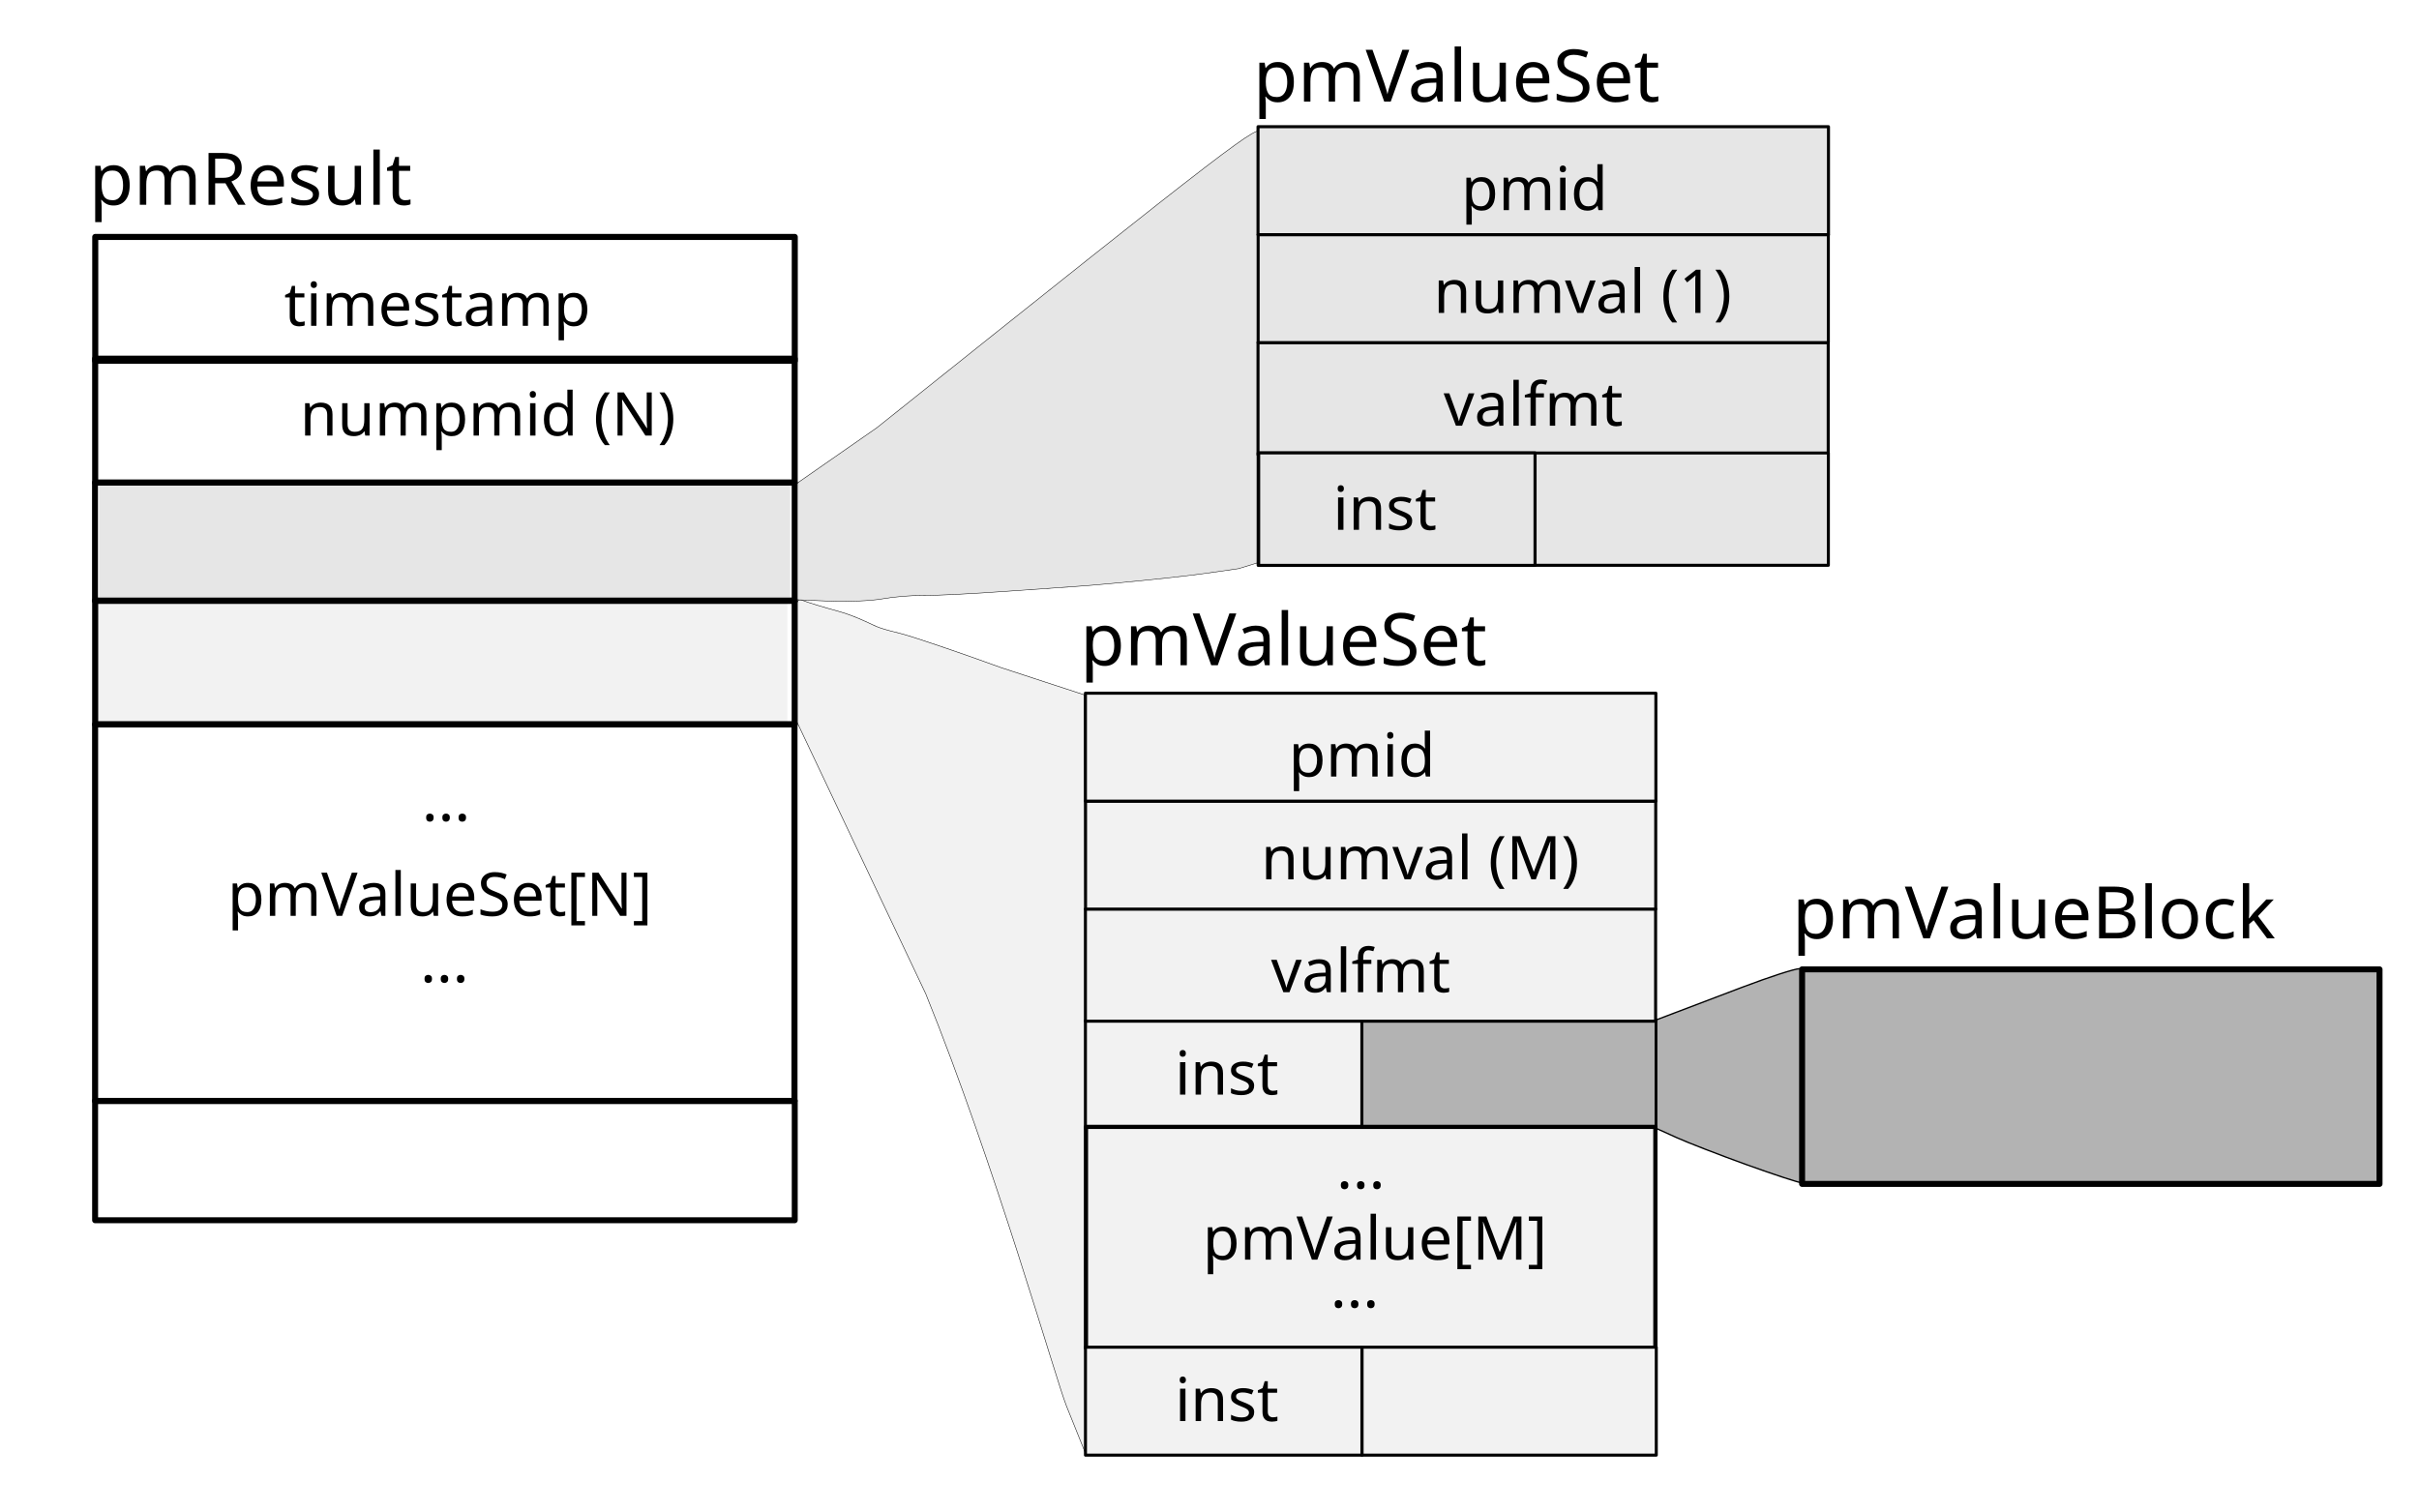
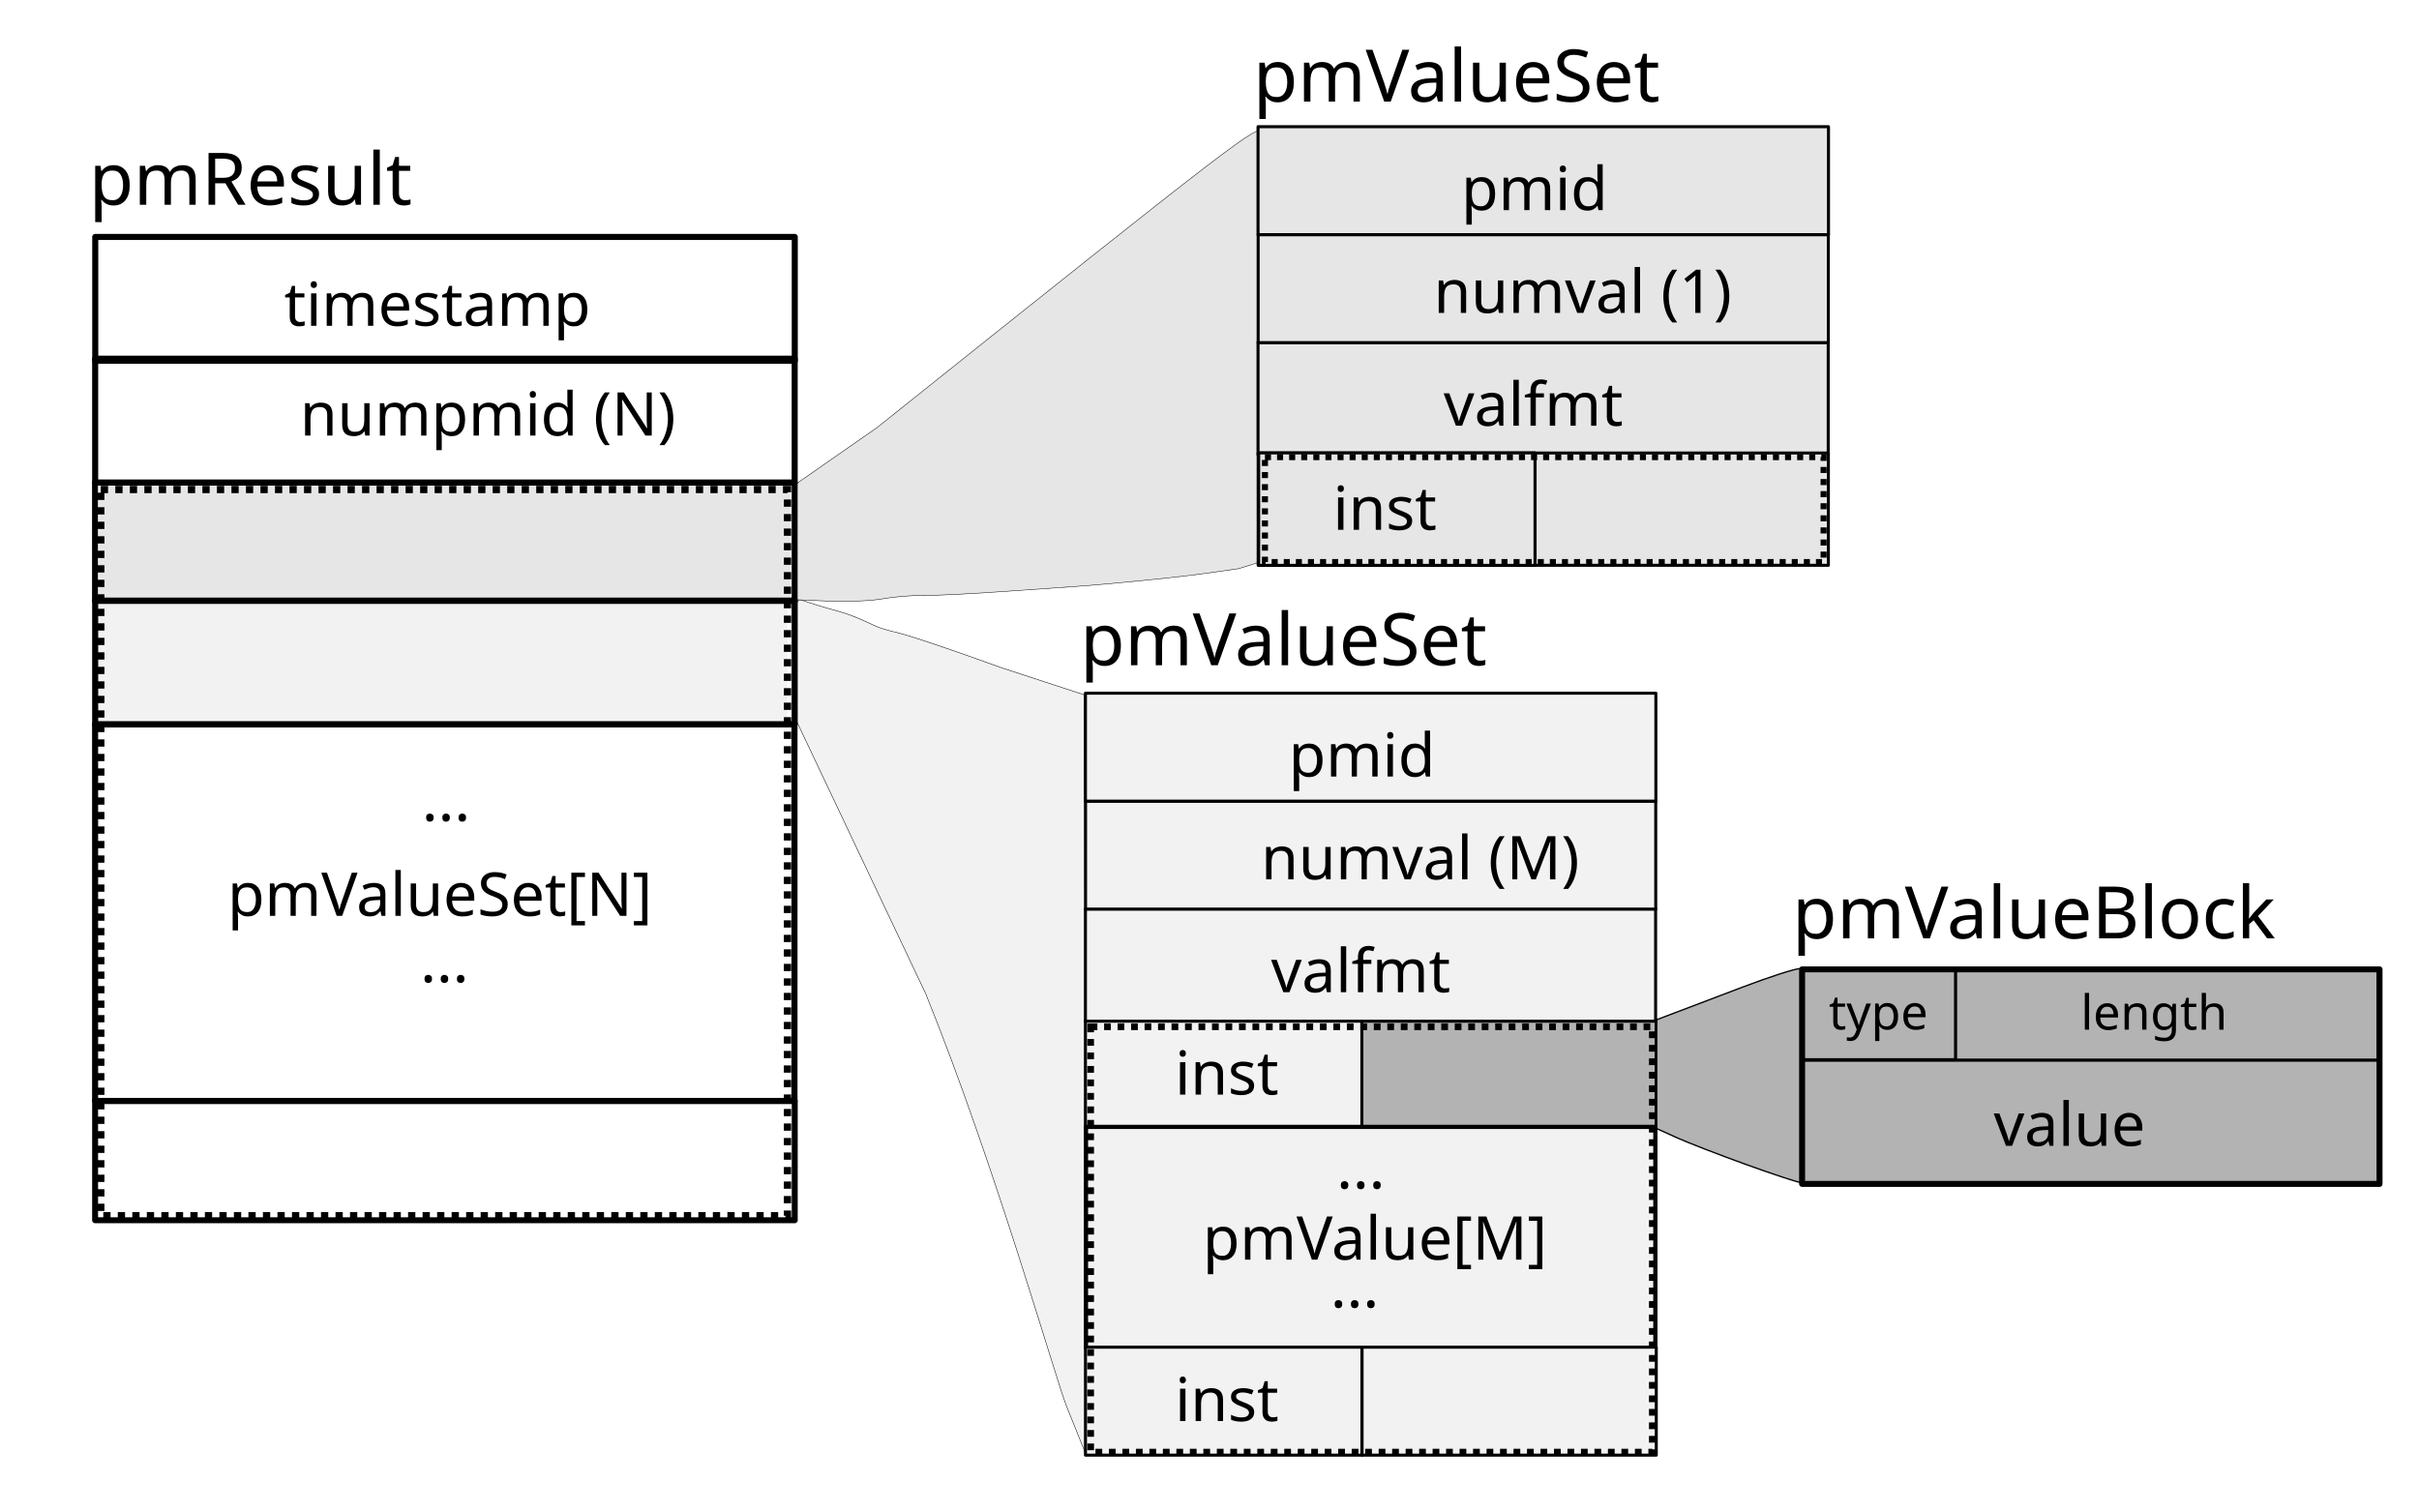
<svg xmlns="http://www.w3.org/2000/svg" width="400" height="250" id="svg2" version="1.1">
  <defs id="defs4">
    </defs>
  <g id="layer1" transform="translate(0,-802.3622)">
    <rect style="fill:none;stroke:#000000;stroke-width:1;stroke-linecap:butt;stroke-linejoin:round;stroke-miterlimit:4;stroke-opacity:1;stroke-dasharray:none" id="rect2928" width="115.671" height="20.485" x="15.75" y="841.549" />
    <text xml:space="preserve" style="font-size:12px;font-style:normal;font-variant:normal;font-weight:normal;font-stretch:normal;text-align:start;line-height:125%;writing-mode:lr-tb;text-anchor:start;fill:#000000;fill-opacity:1;stroke:none;font-family:Sans;-inkscape-font-specification:Sans" x="14.728" y="836.225" id="text3702">
      <tspan id="tspan3704" x="14.728" y="836.225">pmResult</tspan>
    </text>
    <path style="fill:#f2f2f2;fill-opacity:1;stroke:#000000;stroke-width:0.08;stroke-linecap:round;stroke-linejoin:round;stroke-miterlimit:4;stroke-opacity:1;stroke-dasharray:none" d="m 176.344,1034.902 c -1.766,-4.396 -11.889,-40.125 -23.267,-68.175 l -21.951,-46.339 0.253,-7.065 c 0,-11.298 0.102,-12.174 1.36,-11.652 0.748,0.311 3.458,1.136 6.023,1.833 2.565,0.698 5.554,2.213 6.11,2.453 0.603,0.261 1.81,0.656 3.688,1.092 1.878,0.436 9.535,3.024 17.015,5.751 l 13.739,4.495 0.065,31.966 c 0.112,17.326 0.112,45.624 0,62.884 l 0.175,30.75 -3.211,-7.993 z" id="path4451" />
    <path style="fill:#e6e6e6;fill-opacity:1;stroke:#000000;stroke-width:0.077;stroke-linecap:round;stroke-linejoin:round;stroke-miterlimit:4;stroke-opacity:1;stroke-dasharray:none" d="m 137.119,901.785 -5.456,-0.233 0,-8.896 -0.179,-10.146 13.515,-9.405 c 60.03,-47.962 63.283,-50.457 63.547,-48.736 0.142,0.924 0.166,17.705 0.055,37.29 l -0.203,33.646 -3.578,1.108 c -3.489,0.479 -6.658,1.131 -20.852,2.439 -2.484,0.229 -5.024,0.442 -5.644,0.473 -0.621,0.031 -5.87,0.4 -11.665,0.82 -5.795,0.42 -12.06,0.736 -13.923,0.703 -1.863,-0.033 -4.911,0.217 -6.773,0.555 -1.863,0.338 -5.842,0.511 -8.843,0.383 l 0,0 -5e-5,-8e-5 z" id="path4000" />
    <path style="fill:#e6e6e6;fill-opacity:1;stroke:none" d="m 16.373,891.651 0,-9.434 57.143,0 57.143,0 0,9.434 0,9.434 -57.143,0 -57.143,0 0,-9.434 z" id="path4447" />
    <rect style="fill:none;stroke:#000000;stroke-width:1;stroke-linecap:butt;stroke-linejoin:round;stroke-miterlimit:4;stroke-opacity:1;stroke-dasharray:none" id="rect2928-5" width="115.671" height="20.485" x="15.736" y="861.691" />
    <path style="fill:#f2f2f2;fill-opacity:1;stroke:none" d="m 15.824,911.816 0,-9.894 57.186,0 57.186,0 0,9.894 0,9.894 -57.186,0 -57.186,0 0,-9.894 z" id="path4453" />
    <rect style="fill:none;stroke:#000000;stroke-width:0.978;stroke-linecap:round;stroke-linejoin:round;stroke-miterlimit:4;stroke-opacity:1;stroke-dasharray:none" id="rect2928-4" width="115.693" height="19.57" x="15.709" y="882.185" />
    <rect style="fill:none;stroke:#000000;stroke-width:1;stroke-linecap:round;stroke-linejoin:round;stroke-miterlimit:4;stroke-opacity:1;stroke-dasharray:none" id="rect2928-1" width="115.671" height="20.485" x="15.736" y="901.691" />
    <rect style="fill:none;stroke:#000000;stroke-width:1.001;stroke-linecap:round;stroke-linejoin:round;stroke-miterlimit:4;stroke-opacity:1;stroke-dasharray:none" id="rect2928-0" width="115.649" height="62.291" x="15.726" y="922.172" />
    <rect style="fill:none;stroke:#000000;stroke-width:0.982;stroke-linecap:round;stroke-linejoin:round;stroke-miterlimit:4;stroke-opacity:1;stroke-dasharray:none" id="rect2928-57" width="115.689" height="19.744" x="15.727" y="984.441" />
    <text xml:space="preserve" style="font-size:12px;font-style:normal;font-variant:normal;font-weight:normal;font-stretch:normal;text-align:start;line-height:125%;writing-mode:lr-tb;text-anchor:start;fill:#000000;fill-opacity:1;stroke:none;font-family:Sans;-inkscape-font-specification:Sans" x="207.232" y="819.165" id="text3702-6">
      <tspan id="tspan3704-0" x="207.232" y="819.165">pmValueSet</tspan>
    </text>
    <text xml:space="preserve" style="font-size:12px;font-style:normal;font-variant:normal;font-weight:normal;font-stretch:normal;text-align:start;line-height:125%;writing-mode:lr-tb;text-anchor:start;fill:#000000;fill-opacity:1;stroke:none;font-family:Sans;-inkscape-font-specification:Sans" x="178.625" y="912.387" id="text3702-6-9">
      <tspan id="tspan3704-0-4" x="178.625" y="912.387">pmValueSet</tspan>
    </text>
    <text xml:space="preserve" style="font-size:12px;font-style:normal;font-variant:normal;font-weight:normal;font-stretch:normal;text-align:start;line-height:125%;writing-mode:lr-tb;text-anchor:start;fill:#000000;fill-opacity:1;stroke:none;font-family:Sans;-inkscape-font-specification:Sans" x="46.989" y="856.244" id="text3702-4">
      <tspan id="tspan3704-4" x="46.989" y="856.244" style="font-size:10px">timestamp</tspan>
    </text>
    <text xml:space="preserve" style="font-size:12px;font-style:normal;font-variant:normal;font-weight:normal;font-stretch:normal;text-align:start;line-height:125%;writing-mode:lr-tb;text-anchor:start;fill:#000000;fill-opacity:1;stroke:none;font-family:Sans;-inkscape-font-specification:Sans" x="49.605" y="874.407" id="text3702-4-6">
      <tspan id="tspan3704-4-9" x="49.605" y="874.407" style="font-size:10px">numpmid (N)</tspan>
    </text>
    <text xml:space="preserve" style="font-size:12px;font-style:normal;font-variant:normal;font-weight:normal;font-stretch:normal;text-align:start;line-height:125%;writing-mode:lr-tb;text-anchor:start;fill:#000000;fill-opacity:1;stroke:none;font-family:Sans;-inkscape-font-specification:Sans" x="37.628" y="953.844" id="text3702-6-9-71">
      <tspan id="tspan3704-0-4-9" x="37.628" y="953.844" style="font-size:10px">pmValueSet[N]</tspan>
    </text>
    <path style="fill:#b3b3b3;fill-opacity:1;stroke:#000000;stroke-width:0.5;stroke-linecap:round;stroke-linejoin:round;stroke-miterlimit:4;stroke-opacity:1;stroke-dasharray:none" d="m 225.11,980.133 0,-9.104 24.372,0 24.372,0 0,9.104 0,9.104 -24.372,0 -24.372,0 0,-9.104 z" id="path4443" />
    <path style="fill:#b3b3b3;fill-opacity:1;stroke:#000000;stroke-width:0.22;stroke-linecap:round;stroke-linejoin:round;stroke-miterlimit:4;stroke-opacity:1;stroke-dasharray:none" d="m 288.849,995.012 c -4.57,-1.65 -9.792,-3.672 -11.604,-4.492 l -3.295,-1.491 0,-9.005 0,-9.005 3.035,-1.154 c 1.669,-0.634 6.668,-2.533 11.107,-4.218 4.44,-1.686 8.698,-3.065 9.462,-3.065 1.337,0 1.39,0.667 1.39,17.72 0,13.676 -0.204,17.719 -0.893,17.715 -0.491,0 -4.632,-1.356 -9.202,-3.006 z" id="path4445" />
    <rect style="fill:#b3b3b3;fill-opacity:1;stroke:#000000;stroke-width:0.99;stroke-linecap:round;stroke-linejoin:round;stroke-miterlimit:4;stroke-opacity:1;stroke-dasharray:none" id="rect3710" width="95.484" height="35.484" x="297.99" y="962.692" />
    <text xml:space="preserve" style="font-size:12px;font-style:normal;font-variant:normal;font-weight:normal;font-stretch:normal;text-align:start;line-height:125%;writing-mode:lr-tb;text-anchor:start;fill:#000000;fill-opacity:1;stroke:none;font-family:Sans;-inkscape-font-specification:Sans" x="296.375" y="957.566" id="text3702-6-9-7">
      <tspan id="tspan3704-0-4-5" x="296.375" y="957.566">pmValueBlock</tspan>
    </text>
    <path style="fill:#f2f2f2;fill-opacity:1;stroke:#000000;stroke-width:0.5;stroke-linecap:round;stroke-linejoin:round;stroke-miterlimit:4;stroke-opacity:1;stroke-dasharray:none" d="m 179.482,980.109 0,-8.929 22.857,0 22.857,0 0,8.929 0,8.929 -22.857,0 -22.857,0 0,-8.929 z" id="path4461" />
    <path style="fill:#f2f2f2;fill-opacity:1;stroke:#000000;stroke-width:0.5;stroke-linecap:round;stroke-linejoin:round;stroke-miterlimit:4;stroke-opacity:1;stroke-dasharray:none" d="m 179.482,961.981 0,-9.286 47.143,0 47.143,0 0,9.286 0,9.286 -47.143,0 -47.143,0 0,-9.286 z" id="path4465" />
    <path style="fill:#f2f2f2;fill-opacity:1;stroke:#000000;stroke-width:0.5;stroke-linecap:round;stroke-linejoin:round;stroke-miterlimit:4;stroke-opacity:1;stroke-dasharray:none" d="m 179.502,943.796 0,-8.929 47.143,0 47.143,0 0,8.929 0,8.929 -47.143,0 -47.143,0 0,-8.929 z" id="path4471" />
    <text xml:space="preserve" style="font-size:12px;font-style:normal;font-variant:normal;font-weight:normal;font-stretch:normal;text-align:start;line-height:125%;writing-mode:lr-tb;text-anchor:start;fill:#000000;fill-opacity:1;stroke:none;font-family:Sans;-inkscape-font-specification:Sans" x="208.522" y="947.804" id="text3702-4-6-5-5-8">
      <tspan id="tspan3704-4-9-2-7-0" x="208.522" y="947.804" style="font-size:10px">numval (M)</tspan>
    </text>
    <path style="fill:#f2f2f2;fill-opacity:1;stroke:#000000;stroke-width:0.502;stroke-linecap:round;stroke-linejoin:round;stroke-miterlimit:4;stroke-opacity:1;stroke-dasharray:none" d="m 179.483,925.937 0,-8.928 47.164,0 47.164,0 0,8.928 0,8.928 -47.164,0 -47.164,0 0,-8.928 z" id="path4473" />
    <text xml:space="preserve" style="font-size:12px;font-style:normal;font-variant:normal;font-weight:normal;font-stretch:normal;text-align:start;line-height:125%;writing-mode:lr-tb;text-anchor:start;fill:#000000;fill-opacity:1;stroke:none;font-family:Sans;-inkscape-font-specification:Sans" x="213.096" y="930.799" id="text3702-4-6-5-6">
      <tspan id="tspan3704-4-9-2-5" x="213.096" y="930.799" style="font-size:10px">pmid</tspan>
    </text>
    <text xml:space="preserve" style="font-size:12px;font-style:normal;font-variant:normal;font-weight:normal;font-stretch:normal;text-align:start;line-height:125%;writing-mode:lr-tb;text-anchor:start;fill:#000000;fill-opacity:1;stroke:none;font-family:Sans;-inkscape-font-specification:Sans" x="210.179" y="966.468" id="text3702-4-6-5-5-8-8">
      <tspan id="tspan3704-4-9-2-7-0-4" x="210.179" y="966.468" style="font-size:10px">valfmt</tspan>
    </text>
    <text xml:space="preserve" style="font-size:12px;font-style:normal;font-variant:normal;font-weight:normal;font-stretch:normal;text-align:start;line-height:125%;writing-mode:lr-tb;text-anchor:start;fill:#000000;fill-opacity:1;stroke:none;font-family:Sans;-inkscape-font-specification:Sans" x="194.281" y="983.4" id="text3702-4-6-5-5-8-8-3">
      <tspan id="tspan3704-4-9-2-7-0-4-3" x="194.281" y="983.4" style="font-size:10px">inst</tspan>
    </text>
    <text xml:space="preserve" style="font-size:12px;font-style:normal;font-variant:normal;font-weight:normal;font-stretch:normal;text-align:start;line-height:125%;writing-mode:lr-tb;text-anchor:start;fill:#000000;fill-opacity:1;stroke:none;font-family:Sans;-inkscape-font-specification:Sans" x="69.481" y="964.802" id="text3702-6-9-71-40">
      <tspan id="tspan3704-0-4-9-5" x="69.481" y="964.802" style="font-size:10px">...</tspan>
    </text>
    <text xml:space="preserve" style="font-size:12px;font-style:normal;font-variant:normal;font-weight:normal;font-stretch:normal;text-align:start;line-height:125%;writing-mode:lr-tb;text-anchor:start;fill:#000000;fill-opacity:1;stroke:none;font-family:Sans;-inkscape-font-specification:Sans" x="69.751" y="938.129" id="text3702-6-9-71-40-8">
      <tspan id="tspan3704-0-4-9-5-5" x="69.751" y="938.129" style="font-size:10px">...</tspan>
    </text>
    <path style="fill:#f2f2f2;fill-opacity:1;stroke:#000000;stroke-width:0.701;stroke-linecap:round;stroke-linejoin:round;stroke-miterlimit:4;stroke-opacity:1;stroke-dasharray:none" d="m 179.572,1007.023 0,-18.276 47.079,0 47.079,0 0,18.276 0,18.276 -47.079,0 -47.079,0 0,-18.276 z" id="path4465-4" />
    <text xml:space="preserve" style="font-size:12px;font-style:normal;font-variant:normal;font-weight:normal;font-stretch:normal;text-align:start;line-height:125%;writing-mode:lr-tb;text-anchor:start;fill:#000000;fill-opacity:1;stroke:none;font-family:Sans;-inkscape-font-specification:Sans" x="198.882" y="1010.701" id="text3702-6-9-71-4">
      <tspan id="tspan3704-0-4-9-9" x="198.882" y="1010.701" style="font-size:10px">pmValue[M]</tspan>
    </text>
    <path style="fill:#f2f2f2;fill-opacity:1;stroke:#000000;stroke-width:0.5;stroke-linecap:round;stroke-linejoin:round;stroke-miterlimit:4;stroke-opacity:1;stroke-dasharray:none" d="m 179.49,1034.114 0,-8.929 22.857,0 22.857,0 0,8.929 0,8.929 -22.857,0 -22.857,0 0,-8.929 z" id="path4461-2" />
    <path style="fill:#f2f2f2;fill-opacity:1;stroke:#000000;stroke-width:0.5;stroke-linecap:round;stroke-linejoin:round;stroke-miterlimit:4;stroke-opacity:1;stroke-dasharray:none" d="m 225.228,1034.114 0,-8.925 24.325,0 24.325,0 0,8.925 0,8.925 -24.325,0 -24.325,0 0,-8.925 z" id="path4463-5" />
    <text xml:space="preserve" style="font-size:12px;font-style:normal;font-variant:normal;font-weight:normal;font-stretch:normal;text-align:start;line-height:125%;writing-mode:lr-tb;text-anchor:start;fill:#000000;fill-opacity:1;stroke:none;font-family:Sans;-inkscape-font-specification:Sans" x="194.289" y="1037.405" id="text3702-4-6-5-5-8-8-3-2">
      <tspan id="tspan3704-4-9-2-7-0-4-3-8" x="194.289" y="1037.405" style="font-size:10px">inst</tspan>
    </text>
    <text xml:space="preserve" style="font-size:12px;font-style:normal;font-variant:normal;font-weight:normal;font-stretch:normal;text-align:start;line-height:125%;writing-mode:lr-tb;text-anchor:start;fill:#000000;fill-opacity:1;stroke:none;font-family:Sans;-inkscape-font-specification:Sans" x="221.001" y="998.919" id="text3702-6-9-71-40-8-8">
      <tspan id="tspan3704-0-4-9-5-5-0" x="221.001" y="998.919" style="font-size:10px">...</tspan>
    </text>
    <text xml:space="preserve" style="font-size:12px;font-style:normal;font-variant:normal;font-weight:normal;font-stretch:normal;text-align:start;line-height:125%;writing-mode:lr-tb;text-anchor:start;fill:#000000;fill-opacity:1;stroke:none;font-family:Sans;-inkscape-font-specification:Sans" x="219.991" y="1018.596" id="text3702-6-9-71-40-8-82">
      <tspan id="tspan3704-0-4-9-5-5-2" x="219.991" y="1018.596" style="font-size:10px">...</tspan>
    </text>
    <path style="fill:#e6e6e6;fill-opacity:1;stroke:#000000;stroke-width:0.5;stroke-linecap:round;stroke-linejoin:round;stroke-miterlimit:4;stroke-opacity:1;stroke-dasharray:none" d="m 208.023,868.29 0,-9.286 47.143,0 47.143,0 0,9.286 0,9.286 -47.143,0 -47.143,0 0,-9.286 z" id="path4465-6" />
    <path style="fill:#e6e6e6;fill-opacity:1;stroke:#000000;stroke-width:0.5;stroke-linecap:round;stroke-linejoin:round;stroke-miterlimit:4;stroke-opacity:1;stroke-dasharray:none" d="m 208.043,850.104 0,-8.929 47.143,0 47.143,0 0,8.929 0,8.929 -47.143,0 -47.143,0 0,-8.929 z" id="path4471-7" />
    <text xml:space="preserve" style="font-size:12px;font-style:normal;font-variant:normal;font-weight:normal;font-stretch:normal;text-align:start;line-height:125%;writing-mode:lr-tb;text-anchor:start;fill:#000000;fill-opacity:1;stroke:none;font-family:Sans;-inkscape-font-specification:Sans" x="237.063" y="854.113" id="text3702-4-6-5-5-8-5">
      <tspan id="tspan3704-4-9-2-7-0-1" x="237.063" y="854.113" style="font-size:10px">numval (1)</tspan>
    </text>
    <path style="fill:#e6e6e6;fill-opacity:1;stroke:#000000;stroke-width:0.502;stroke-linecap:round;stroke-linejoin:round;stroke-miterlimit:4;stroke-opacity:1;stroke-dasharray:none" d="m 208.024,832.246 0,-8.928 47.164,0 47.164,0 0,8.928 0,8.928 -47.164,0 -47.164,0 0,-8.928 z" id="path4473-1" />
    <text xml:space="preserve" style="font-size:12px;font-style:normal;font-variant:normal;font-weight:normal;font-stretch:normal;text-align:start;line-height:125%;writing-mode:lr-tb;text-anchor:start;fill:#000000;fill-opacity:1;stroke:none;font-family:Sans;-inkscape-font-specification:Sans" x="241.637" y="837.108" id="text3702-4-6-5-6-5">
      <tspan id="tspan3704-4-9-2-5-7" x="241.637" y="837.108" style="font-size:10px">pmid</tspan>
    </text>
    <text xml:space="preserve" style="font-size:12px;font-style:normal;font-variant:normal;font-weight:normal;font-stretch:normal;text-align:start;line-height:125%;writing-mode:lr-tb;text-anchor:start;fill:#000000;fill-opacity:1;stroke:none;font-family:Sans;-inkscape-font-specification:Sans" x="238.72" y="872.777" id="text3702-4-6-5-5-8-8-6">
      <tspan id="tspan3704-4-9-2-7-0-4-5" x="238.72" y="872.777" style="font-size:10px">valfmt</tspan>
    </text>
    <path style="fill:#e6e6e6;fill-opacity:1;stroke:#000000;stroke-width:0.5;stroke-linecap:round;stroke-linejoin:round;stroke-miterlimit:4;stroke-opacity:1;stroke-dasharray:none" d="m 208.047,886.571 0,-9.286 47.143,0 47.143,0 0,9.286 0,9.286 -47.143,0 -47.143,0 0,-9.286 z" id="path4465-6-0" />
    <path style="fill:#e6e6e6;fill-opacity:1;stroke:#000000;stroke-width:0.51;stroke-linecap:round;stroke-linejoin:round;stroke-miterlimit:4;stroke-opacity:1;stroke-dasharray:none" d="m 208.127,886.571 0,-9.302 22.852,0 22.852,0 0,9.302 0,9.302 -22.852,0 -22.852,0 0,-9.302 z" id="path4461-2-3" />
    <text xml:space="preserve" style="font-size:12px;font-style:normal;font-variant:normal;font-weight:normal;font-stretch:normal;text-align:start;line-height:125%;writing-mode:lr-tb;text-anchor:start;fill:#000000;fill-opacity:1;stroke:none;font-family:Sans;-inkscape-font-specification:Sans" x="220.416" y="889.988" id="text3702-4-6-5-5-8-8-3-2-7">
      <tspan id="tspan3704-4-9-2-7-0-4-3-8-9" x="220.416" y="889.988" style="font-size:10px">inst</tspan>
    </text>
+     <rect style="fill:none;stroke:#000000;stroke-width:1.2;stroke-miterlimit:4;stroke-opacity:1;stroke-dasharray:1.2, 1.2;stroke-dashoffset:0" id="rect2929-9" width="113.548" height="120.114" x="16.669" y="883.328" />
+     <rect style="fill:none;stroke:#000000;stroke-width:1;stroke-miterlimit:4;stroke-opacity:1;stroke-dasharray:1, 1;stroke-dashoffset:0" id="rect2929-0" width="92.376" height="17.357" x="209.169" y="877.97" />
+     <rect style="fill:none;stroke:#000000;stroke-width:1.115;stroke-miterlimit:4;stroke-opacity:1;stroke-dasharray:1.115, 1.115;stroke-dashoffset:0" id="rect2929" width="92.884" height="70.365" x="180.344" y="972.18" />
+     <path style="fill:none;stroke:#000000;stroke-width:0.521;stroke-linecap:round;stroke-linejoin:round;stroke-miterlimit:4;stroke-opacity:1;stroke-dasharray:none" d="m 297.996,970.184 0,-7.518 47.629,0 47.629,0 0,7.518 0,7.518 -47.629,0 -47.629,0 0,-7.518 z" id="path4473-1-7" />
+     <text xml:space="preserve" style="font-size:12px;font-style:normal;font-variant:normal;font-weight:normal;font-stretch:normal;text-align:start;line-height:125%;writing-mode:lr-tb;text-anchor:start;fill:#000000;fill-opacity:1;stroke:none;font-family:Sans;-inkscape-font-specification:Sans" x="329.672" y="991.876" id="text3702-4-6-5-5-8-8-8">
+       <tspan id="tspan3704-4-9-2-7-0-4-0" x="329.672" y="991.876" style="font-size:10px">value</tspan>
+     </text>
+     <text xml:space="preserve" style="font-size:12px;font-style:normal;font-variant:normal;font-weight:normal;font-stretch:normal;text-align:start;line-height:125%;writing-mode:lr-tb;text-anchor:start;fill:#000000;fill-opacity:1;stroke:none;font-family:Sans;-inkscape-font-specification:Sans" x="302.41" y="972.626" id="text3702-4-6-5-5-8-8-8-7">
+       <tspan id="tspan3704-4-9-2-7-0-4-0-7" x="302.41" y="972.626" style="font-size:8px">type</tspan>
+     </text>
+     <text xml:space="preserve" style="font-size:12px;font-style:normal;font-variant:normal;font-weight:normal;font-stretch:normal;text-align:start;line-height:125%;writing-mode:lr-tb;text-anchor:start;fill:#000000;fill-opacity:1;stroke:none;font-family:Sans;-inkscape-font-specification:Sans" x="344.055" y="972.666" id="text3702-4-6-5-5-8-8-8-7-5">
+       <tspan id="tspan3704-4-9-2-7-0-4-0-7-8" x="344.055" y="972.666" style="font-size:8px">length</tspan>
+     </text>
+     <path style="fill:none;stroke:#000000;stroke-width:0.514;stroke-linecap:round;stroke-linejoin:round;stroke-miterlimit:4;stroke-opacity:1;stroke-dasharray:none" d="m 297.881,970.273 0,-7.365 12.744,0 12.744,0 0,7.365 0,7.365 -12.744,0 -12.744,0 0,-7.365 z" id="path4473-1-7-7" />
  </g>
</svg>
